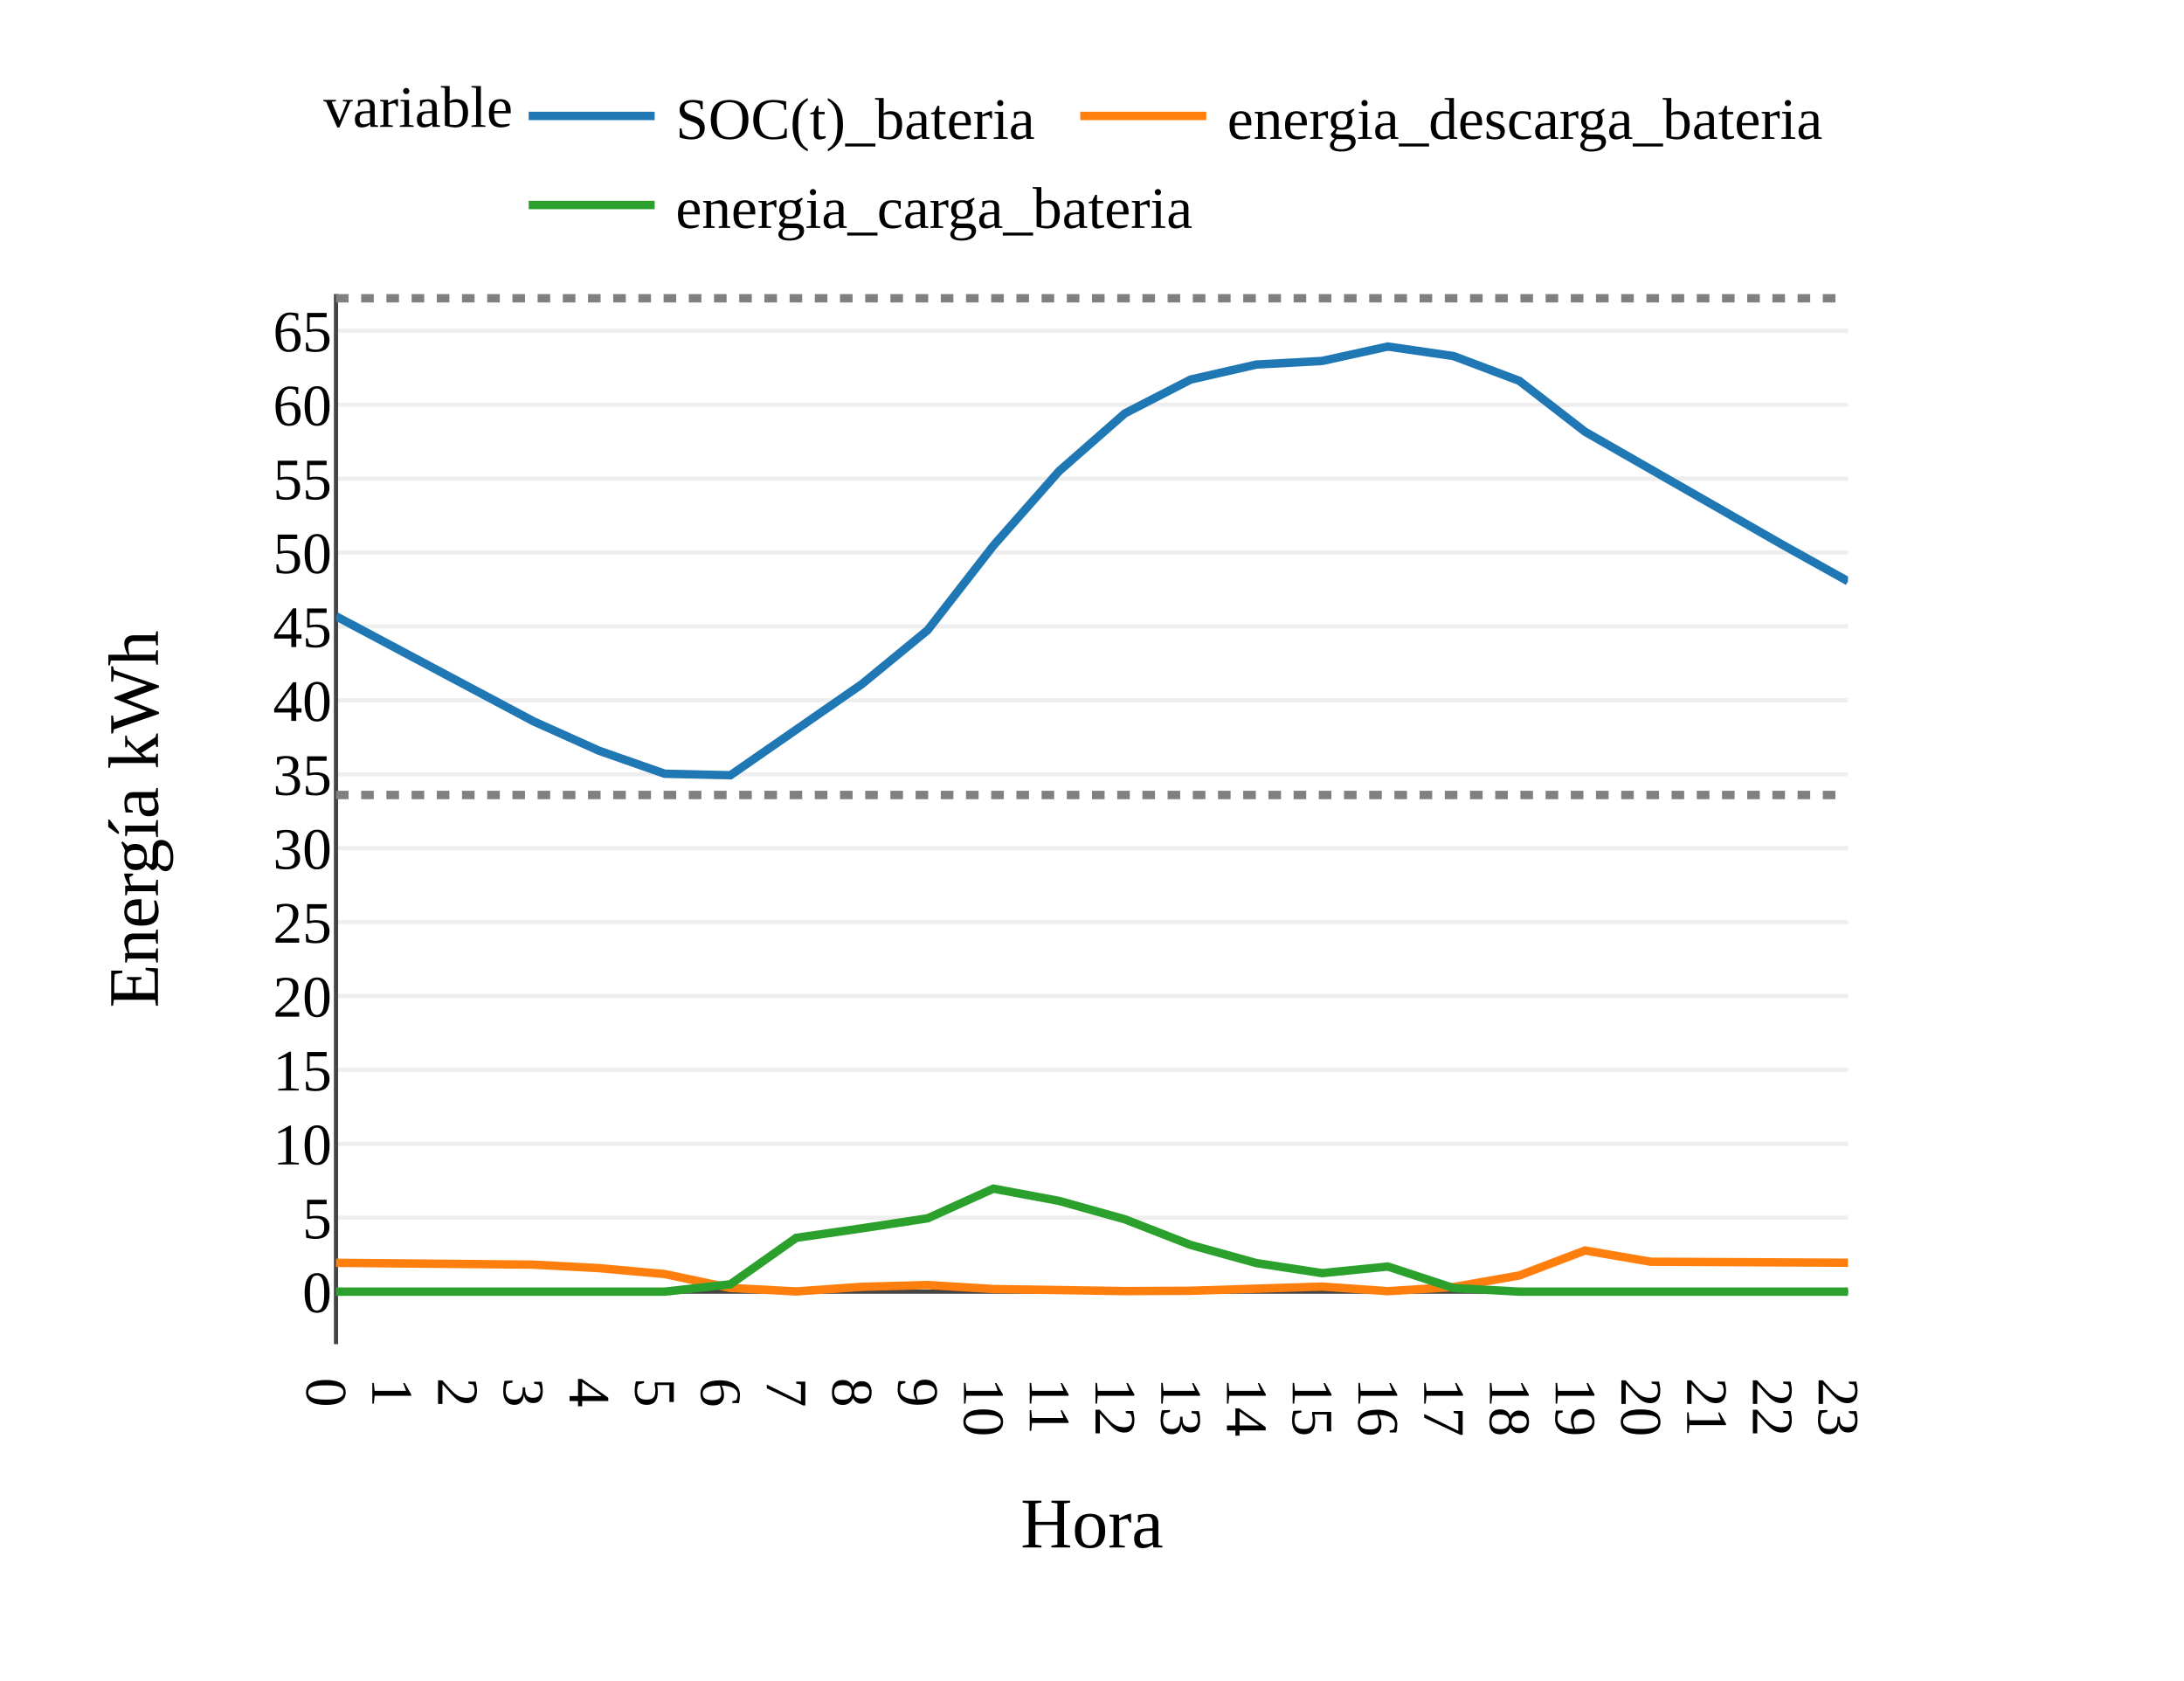
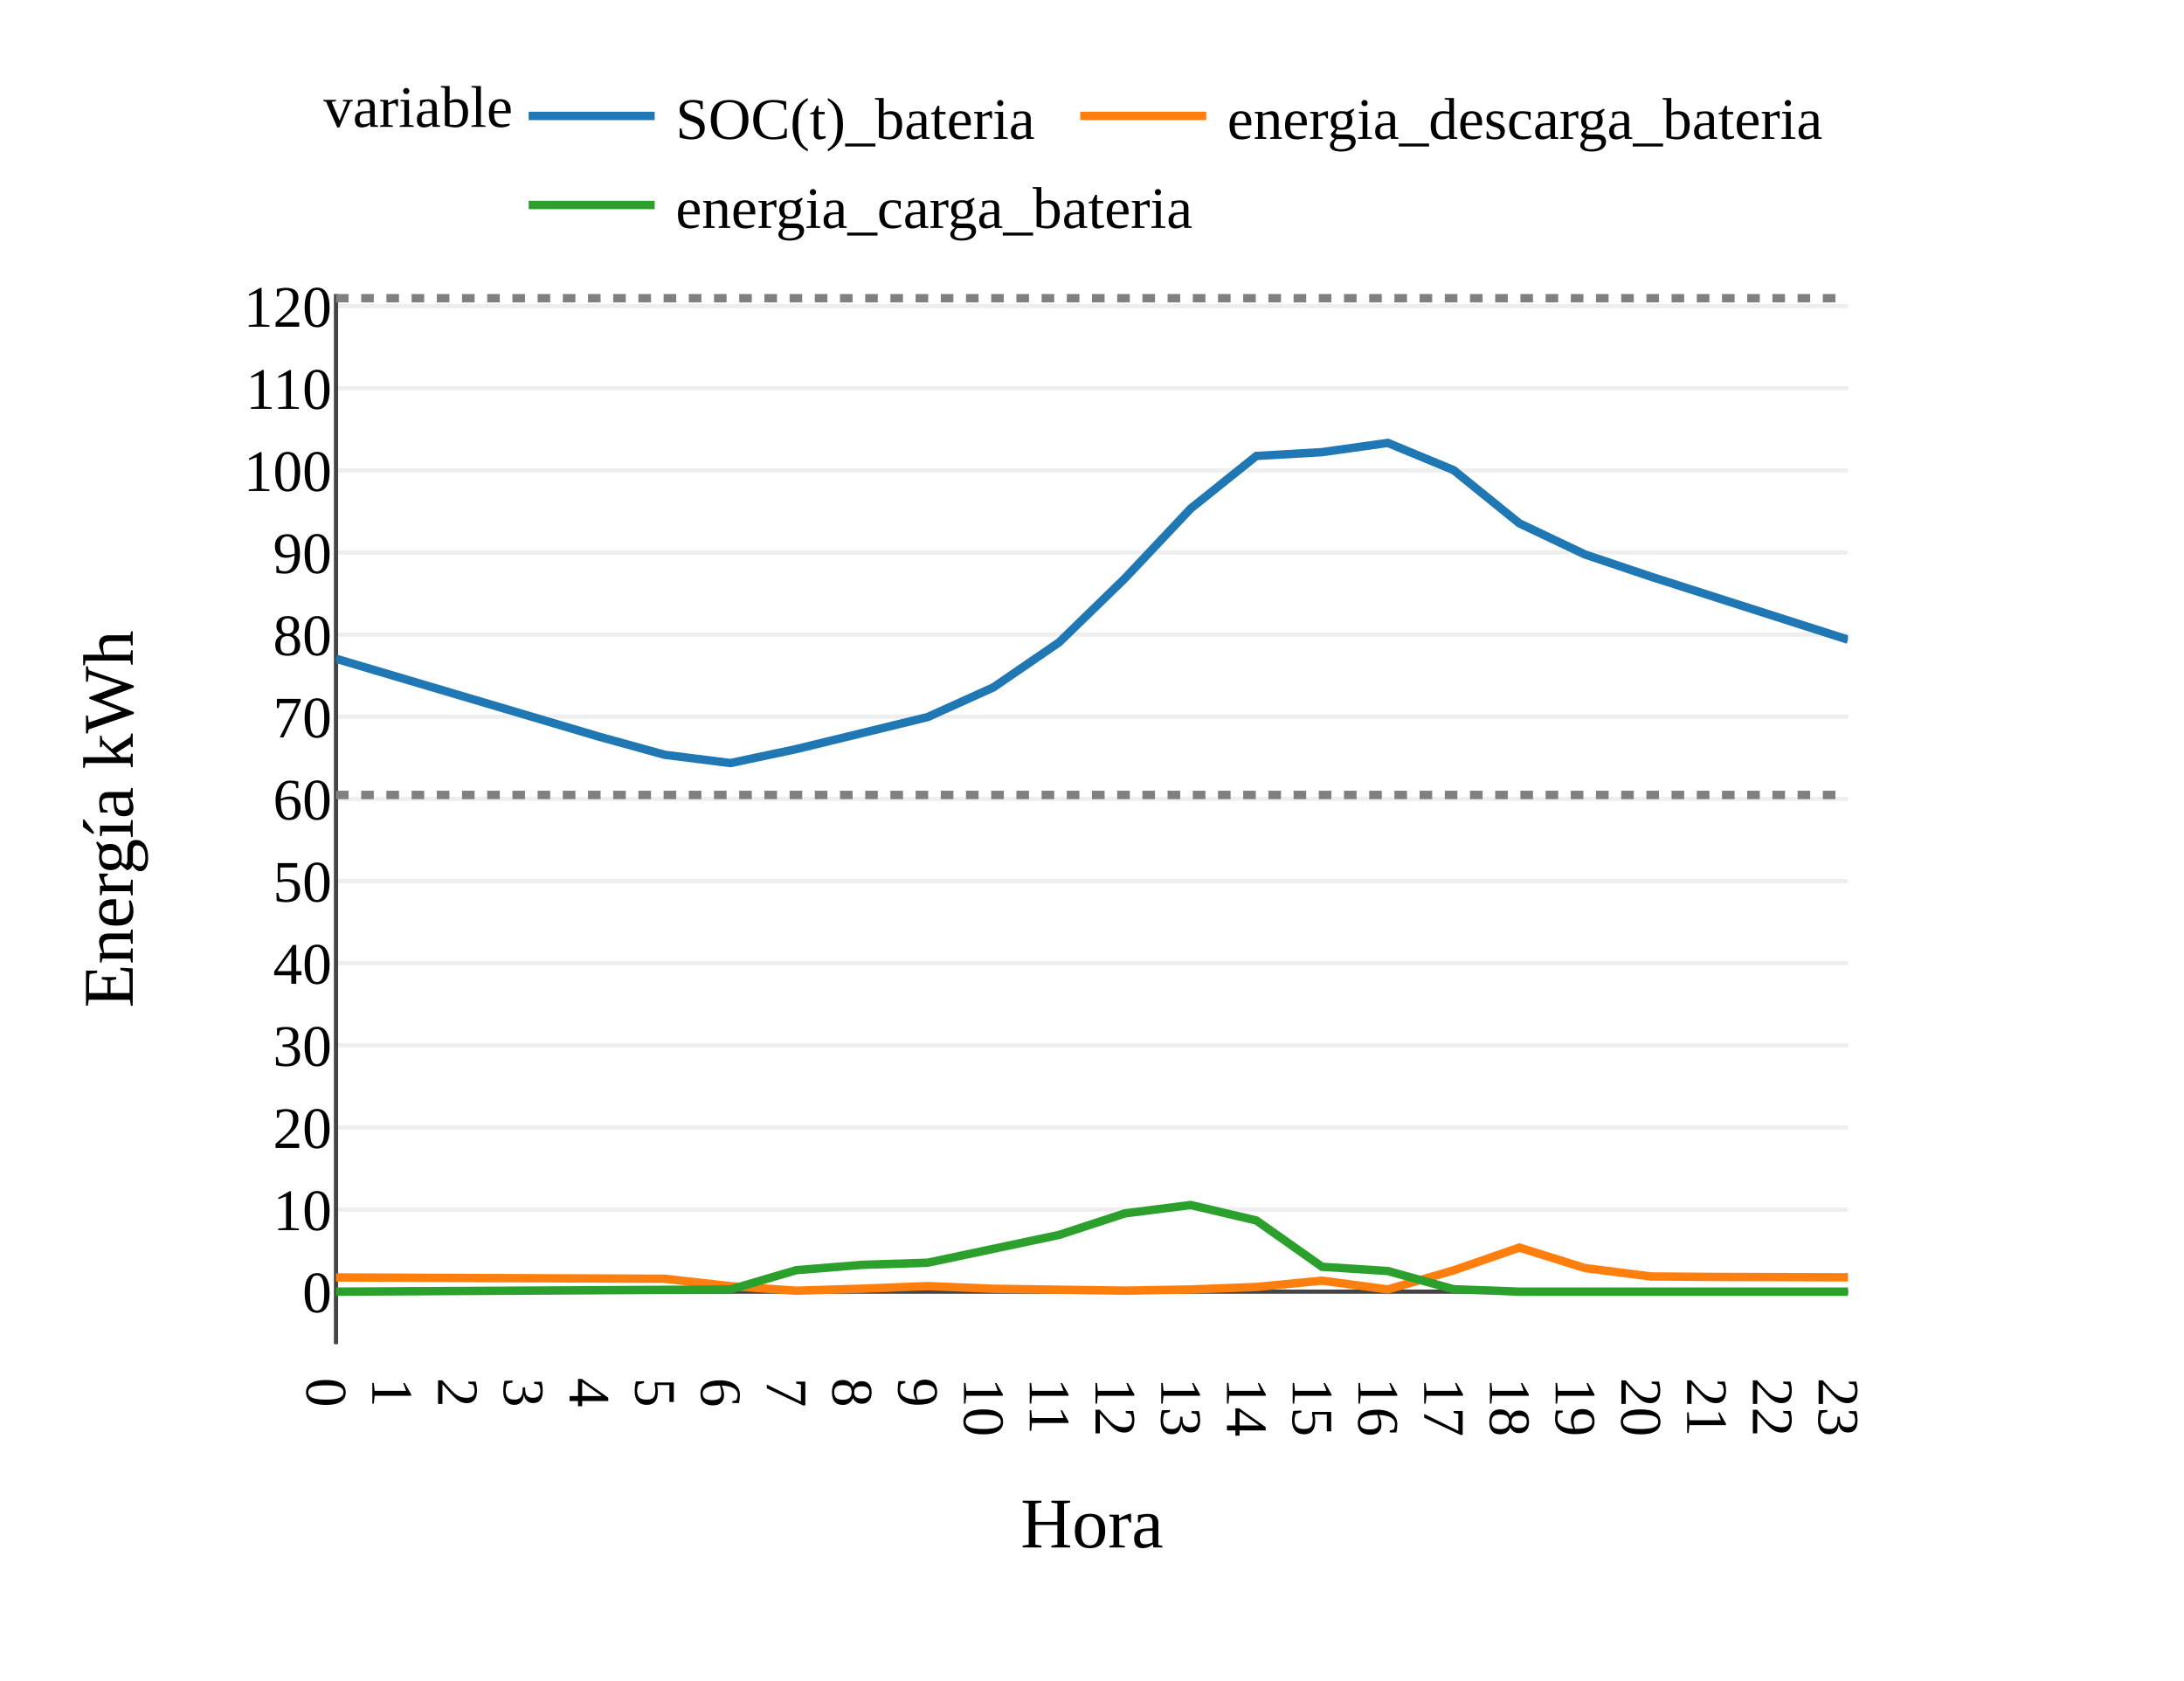
<svg xmlns="http://www.w3.org/2000/svg" class="main-svg" width="520" height="400" style="" viewBox="0 0 520 400">
  <rect x="0" y="0" width="520" height="400" style="fill: rgb(255, 255, 255); fill-opacity: 1;" />
-   <defs id="defs-efb7f2">
+   <defs id="defs-5bd6de">
    <g class="clips">
-       <clipPath id="clipefb7f2xyplot" class="plotclip">
+       <clipPath id="clip5bd6dexyplot" class="plotclip">
        <rect width="360" height="250" />
      </clipPath>
-       <clipPath class="axesclip" id="clipefb7f2x">
+       <clipPath class="axesclip" id="clip5bd6dex">
        <rect x="80" y="0" width="360" height="400" />
      </clipPath>
-       <clipPath class="axesclip" id="clipefb7f2y">
+       <clipPath class="axesclip" id="clip5bd6dey">
        <rect x="0" y="70" width="520" height="250" />
      </clipPath>
-       <clipPath class="axesclip" id="clipefb7f2xy">
+       <clipPath class="axesclip" id="clip5bd6dexy">
        <rect x="80" y="70" width="360" height="250" />
      </clipPath>
    </g>
    <g class="gradients" />
  </defs>
  <g class="bglayer" />
  <g class="layer-below">
    <g class="imagelayer" />
    <g class="shapelayer" />
  </g>
  <g class="cartesianlayer">
    <g class="subplot xy">
      <g class="layer-subplot">
        <g class="shapelayer" />
        <g class="imagelayer" />
      </g>
      <g class="gridlayer">
        <g class="x" />
        <g class="y">
-           <path class="ygrid crisp" transform="translate(0,289.9)" d="M80,0h360" style="stroke: rgb(238, 238, 238); stroke-opacity: 1; stroke-width: 1px;" />
-           <path class="ygrid crisp" transform="translate(0,272.31)" d="M80,0h360" style="stroke: rgb(238, 238, 238); stroke-opacity: 1; stroke-width: 1px;" />
-           <path class="ygrid crisp" transform="translate(0,254.71)" d="M80,0h360" style="stroke: rgb(238, 238, 238); stroke-opacity: 1; stroke-width: 1px;" />
-           <path class="ygrid crisp" transform="translate(0,237.12)" d="M80,0h360" style="stroke: rgb(238, 238, 238); stroke-opacity: 1; stroke-width: 1px;" />
-           <path class="ygrid crisp" transform="translate(0,219.52)" d="M80,0h360" style="stroke: rgb(238, 238, 238); stroke-opacity: 1; stroke-width: 1px;" />
-           <path class="ygrid crisp" transform="translate(0,201.93)" d="M80,0h360" style="stroke: rgb(238, 238, 238); stroke-opacity: 1; stroke-width: 1px;" />
-           <path class="ygrid crisp" transform="translate(0,184.33)" d="M80,0h360" style="stroke: rgb(238, 238, 238); stroke-opacity: 1; stroke-width: 1px;" />
-           <path class="ygrid crisp" transform="translate(0,166.73)" d="M80,0h360" style="stroke: rgb(238, 238, 238); stroke-opacity: 1; stroke-width: 1px;" />
-           <path class="ygrid crisp" transform="translate(0,149.14)" d="M80,0h360" style="stroke: rgb(238, 238, 238); stroke-opacity: 1; stroke-width: 1px;" />
-           <path class="ygrid crisp" transform="translate(0,131.54)" d="M80,0h360" style="stroke: rgb(238, 238, 238); stroke-opacity: 1; stroke-width: 1px;" />
-           <path class="ygrid crisp" transform="translate(0,113.95)" d="M80,0h360" style="stroke: rgb(238, 238, 238); stroke-opacity: 1; stroke-width: 1px;" />
-           <path class="ygrid crisp" transform="translate(0,96.35)" d="M80,0h360" style="stroke: rgb(238, 238, 238); stroke-opacity: 1; stroke-width: 1px;" />
-           <path class="ygrid crisp" transform="translate(0,78.76)" d="M80,0h360" style="stroke: rgb(238, 238, 238); stroke-opacity: 1; stroke-width: 1px;" />
+           <path class="ygrid crisp" transform="translate(0,287.95)" d="M80,0h360" style="stroke: rgb(238, 238, 238); stroke-opacity: 1; stroke-width: 1px;" />
+           <path class="ygrid crisp" transform="translate(0,268.4)" d="M80,0h360" style="stroke: rgb(238, 238, 238); stroke-opacity: 1; stroke-width: 1px;" />
+           <path class="ygrid crisp" transform="translate(0,248.84)" d="M80,0h360" style="stroke: rgb(238, 238, 238); stroke-opacity: 1; stroke-width: 1px;" />
+           <path class="ygrid crisp" transform="translate(0,229.29)" d="M80,0h360" style="stroke: rgb(238, 238, 238); stroke-opacity: 1; stroke-width: 1px;" />
+           <path class="ygrid crisp" transform="translate(0,209.74)" d="M80,0h360" style="stroke: rgb(238, 238, 238); stroke-opacity: 1; stroke-width: 1px;" />
+           <path class="ygrid crisp" transform="translate(0,190.19)" d="M80,0h360" style="stroke: rgb(238, 238, 238); stroke-opacity: 1; stroke-width: 1px;" />
+           <path class="ygrid crisp" transform="translate(0,170.64)" d="M80,0h360" style="stroke: rgb(238, 238, 238); stroke-opacity: 1; stroke-width: 1px;" />
+           <path class="ygrid crisp" transform="translate(0,151.08)" d="M80,0h360" style="stroke: rgb(238, 238, 238); stroke-opacity: 1; stroke-width: 1px;" />
+           <path class="ygrid crisp" transform="translate(0,131.53)" d="M80,0h360" style="stroke: rgb(238, 238, 238); stroke-opacity: 1; stroke-width: 1px;" />
+           <path class="ygrid crisp" transform="translate(0,111.98)" d="M80,0h360" style="stroke: rgb(238, 238, 238); stroke-opacity: 1; stroke-width: 1px;" />
+           <path class="ygrid crisp" transform="translate(0,92.43)" d="M80,0h360" style="stroke: rgb(238, 238, 238); stroke-opacity: 1; stroke-width: 1px;" />
+           <path class="ygrid crisp" transform="translate(0,72.88)" d="M80,0h360" style="stroke: rgb(238, 238, 238); stroke-opacity: 1; stroke-width: 1px;" />
        </g>
      </g>
      <g class="zerolinelayer">
        <path class="xzl zl crisp" transform="translate(80,0)" d="M0,70v250" style="stroke: rgb(68, 68, 68); stroke-opacity: 1; stroke-width: 1px;" />
        <path class="yzl zl crisp" transform="translate(0,307.5)" d="M80,0h360" style="stroke: rgb(68, 68, 68); stroke-opacity: 1; stroke-width: 1px;" />
      </g>
      <path class="xlines-below" />
      <path class="ylines-below" />
      <g class="overlines-below" />
      <g class="xaxislayer-below" />
      <g class="yaxislayer-below" />
      <g class="overaxes-below" />
-       <g class="plot" transform="translate(80,70)" clip-path="url('#clipefb7f2xyplot')">
+       <g class="plot" transform="translate(80,70)" clip-path="url('#clip5bd6dexyplot')">
        <g class="scatterlayer mlayer">
-           <g class="trace scatter trace52498d" style="stroke-miterlimit: 2; opacity: 1;">
+           <g class="trace scatter trace68b2e5" style="stroke-miterlimit: 2; opacity: 1;">
            <g class="fills" />
            <g class="errorbars" />
            <g class="lines">
-               <path class="js-line" d="M0,76.71L46.96,101.69L62.61,108.72L78.26,114.2L93.91,114.56L125.22,92.86L140.87,80.01L156.52,59.9L172.17,42.15L187.83,28.41L203.48,20.36L219.13,16.79L234.78,15.93L250.43,12.5L266.09,14.77L281.74,20.67L297.39,32.78L344.35,59.66L360,68.38" style="vector-effect: non-scaling-stroke; fill: none; stroke: rgb(31, 119, 180); stroke-opacity: 1; stroke-width: 2px; opacity: 1;" />
+               <path class="js-line" d="M0,86.82L62.61,105.37L78.26,109.69L93.91,111.66L109.57,108.34L140.87,100.71L156.52,93.64L172.17,82.92L187.83,67.69L203.48,51.09L219.13,38.55L234.78,37.64L250.43,35.44L266.09,41.92L281.74,54.58L297.39,62.01L313.04,67.27L360,82.29" style="vector-effect: non-scaling-stroke; fill: none; stroke: rgb(31, 119, 180); stroke-opacity: 1; stroke-width: 2px; opacity: 1;" />
            </g>
            <g class="points" />
            <g class="text" />
          </g>
-           <g class="trace scatter trace04cb97" style="stroke-miterlimit: 2; opacity: 1;">
+           <g class="trace scatter traceaf7a85" style="stroke-miterlimit: 2; opacity: 1;">
            <g class="fills" />
            <g class="errorbars" />
            <g class="lines">
-               <path class="js-line" d="M0,230.64L46.96,231.07L62.61,231.9L78.26,233.31L93.91,236.62L109.57,237.45L125.22,236.35L140.87,235.92L156.52,236.88L187.83,237.37L203.48,237.29L234.78,236.29L250.43,237.39L266.09,236.4L281.74,233.65L297.39,227.7L313.04,230.38L360,230.62" style="vector-effect: non-scaling-stroke; fill: none; stroke: rgb(255, 127, 14); stroke-opacity: 1; stroke-width: 2px; opacity: 1;" />
+               <path class="js-line" d="M0,234.12L78.26,234.43L93.91,236.19L109.57,237.27L125.22,236.79L140.87,236.18L156.52,236.81L187.83,237.26L203.48,236.98L219.13,236.39L234.78,234.88L250.43,236.97L266.09,232.44L281.74,227.01L297.39,231.89L313.04,233.88L328.7,234L360,234.09" style="vector-effect: non-scaling-stroke; fill: none; stroke: rgb(255, 127, 14); stroke-opacity: 1; stroke-width: 2px; opacity: 1;" />
            </g>
            <g class="points" />
            <g class="text" />
          </g>
-           <g class="trace scatter trace00f021" style="stroke-miterlimit: 2; opacity: 1;">
+           <g class="trace scatter trace258e06" style="stroke-miterlimit: 2; opacity: 1;">
            <g class="fills" />
            <g class="errorbars" />
            <g class="lines">
-               <path class="js-line" d="M0,237.5L78.26,237.5L93.91,235.74L109.57,224.69L125.22,222.42L140.87,220.04L156.52,212.98L172.17,215.9L187.83,220.28L203.48,226.38L219.13,230.7L234.78,233.09L250.43,231.52L266.09,236.65L281.74,237.5L360,237.5" style="vector-effect: non-scaling-stroke; fill: none; stroke: rgb(44, 160, 44); stroke-opacity: 1; stroke-width: 2px; opacity: 1;" />
+               <path class="js-line" d="M0,237.5L93.91,236.98L109.57,232.39L125.22,231.12L140.87,230.61L172.17,223.99L187.83,218.87L203.48,216.87L219.13,220.56L234.78,231.58L250.43,232.59L266.09,236.92L281.74,237.5L360,237.5" style="vector-effect: non-scaling-stroke; fill: none; stroke: rgb(44, 160, 44); stroke-opacity: 1; stroke-width: 2px; opacity: 1;" />
            </g>
            <g class="points" />
            <g class="text" />
          </g>
        </g>
      </g>
      <g class="overplot" />
      <path class="xlines-above crisp" d="M0,0" style="fill: none;" />
      <path class="ylines-above crisp" d="M0,0" style="fill: none;" />
      <g class="overlines-above" />
      <g class="xaxislayer-above">
        <g class="xtick">
          <text text-anchor="start" x="0" y="335" transform="translate(80,0) rotate(90,0,328)" style="font-family: 'Times New Roman'; font-size: 14px; fill: rgb(0, 0, 0); fill-opacity: 1; white-space: pre;">0</text>
        </g>
        <g class="xtick">
          <text text-anchor="start" x="0" y="335" transform="translate(95.65,0) rotate(90,0,328)" style="font-family: 'Times New Roman'; font-size: 14px; fill: rgb(0, 0, 0); fill-opacity: 1; white-space: pre;">1</text>
        </g>
        <g class="xtick">
          <text text-anchor="start" x="0" y="335" transform="translate(111.3,0) rotate(90,0,328)" style="font-family: 'Times New Roman'; font-size: 14px; fill: rgb(0, 0, 0); fill-opacity: 1; white-space: pre;">2</text>
        </g>
        <g class="xtick">
          <text text-anchor="start" x="0" y="335" transform="translate(126.96,0) rotate(90,0,328)" style="font-family: 'Times New Roman'; font-size: 14px; fill: rgb(0, 0, 0); fill-opacity: 1; white-space: pre;">3</text>
        </g>
        <g class="xtick">
          <text text-anchor="start" x="0" y="335" transform="translate(142.61,0) rotate(90,0,328)" style="font-family: 'Times New Roman'; font-size: 14px; fill: rgb(0, 0, 0); fill-opacity: 1; white-space: pre;">4</text>
        </g>
        <g class="xtick">
          <text text-anchor="start" x="0" y="335" transform="translate(158.26,0) rotate(90,0,328)" style="font-family: 'Times New Roman'; font-size: 14px; fill: rgb(0, 0, 0); fill-opacity: 1; white-space: pre;">5</text>
        </g>
        <g class="xtick">
          <text text-anchor="start" x="0" y="335" transform="translate(173.91,0) rotate(90,0,328)" style="font-family: 'Times New Roman'; font-size: 14px; fill: rgb(0, 0, 0); fill-opacity: 1; white-space: pre;">6</text>
        </g>
        <g class="xtick">
          <text text-anchor="start" x="0" y="335" transform="translate(189.57,0) rotate(90,0,328)" style="font-family: 'Times New Roman'; font-size: 14px; fill: rgb(0, 0, 0); fill-opacity: 1; white-space: pre;">7</text>
        </g>
        <g class="xtick">
          <text text-anchor="start" x="0" y="335" transform="translate(205.22,0) rotate(90,0,328)" style="font-family: 'Times New Roman'; font-size: 14px; fill: rgb(0, 0, 0); fill-opacity: 1; white-space: pre;">8</text>
        </g>
        <g class="xtick">
          <text text-anchor="start" x="0" y="335" transform="translate(220.87,0) rotate(90,0,328)" style="font-family: 'Times New Roman'; font-size: 14px; fill: rgb(0, 0, 0); fill-opacity: 1; white-space: pre;">9</text>
        </g>
        <g class="xtick">
          <text text-anchor="start" x="0" y="335" transform="translate(236.52,0) rotate(90,0,328)" style="font-family: 'Times New Roman'; font-size: 14px; fill: rgb(0, 0, 0); fill-opacity: 1; white-space: pre;">10</text>
        </g>
        <g class="xtick">
          <text text-anchor="start" x="0" y="335" transform="translate(252.17,0) rotate(90,0,328)" style="font-family: 'Times New Roman'; font-size: 14px; fill: rgb(0, 0, 0); fill-opacity: 1; white-space: pre;">11</text>
        </g>
        <g class="xtick">
          <text text-anchor="start" x="0" y="335" transform="translate(267.83,0) rotate(90,0,328)" style="font-family: 'Times New Roman'; font-size: 14px; fill: rgb(0, 0, 0); fill-opacity: 1; white-space: pre;">12</text>
        </g>
        <g class="xtick">
          <text text-anchor="start" x="0" y="335" transform="translate(283.48,0) rotate(90,0,328)" style="font-family: 'Times New Roman'; font-size: 14px; fill: rgb(0, 0, 0); fill-opacity: 1; white-space: pre;">13</text>
        </g>
        <g class="xtick">
          <text text-anchor="start" x="0" y="335" transform="translate(299.13,0) rotate(90,0,328)" style="font-family: 'Times New Roman'; font-size: 14px; fill: rgb(0, 0, 0); fill-opacity: 1; white-space: pre;">14</text>
        </g>
        <g class="xtick">
          <text text-anchor="start" x="0" y="335" transform="translate(314.78,0) rotate(90,0,328)" style="font-family: 'Times New Roman'; font-size: 14px; fill: rgb(0, 0, 0); fill-opacity: 1; white-space: pre;">15</text>
        </g>
        <g class="xtick">
          <text text-anchor="start" x="0" y="335" transform="translate(330.43,0) rotate(90,0,328)" style="font-family: 'Times New Roman'; font-size: 14px; fill: rgb(0, 0, 0); fill-opacity: 1; white-space: pre;">16</text>
        </g>
        <g class="xtick">
          <text text-anchor="start" x="0" y="335" transform="translate(346.09,0) rotate(90,0,328)" style="font-family: 'Times New Roman'; font-size: 14px; fill: rgb(0, 0, 0); fill-opacity: 1; white-space: pre;">17</text>
        </g>
        <g class="xtick">
          <text text-anchor="start" x="0" y="335" transform="translate(361.74,0) rotate(90,0,328)" style="font-family: 'Times New Roman'; font-size: 14px; fill: rgb(0, 0, 0); fill-opacity: 1; white-space: pre;">18</text>
        </g>
        <g class="xtick">
          <text text-anchor="start" x="0" y="335" transform="translate(377.39,0) rotate(90,0,328)" style="font-family: 'Times New Roman'; font-size: 14px; fill: rgb(0, 0, 0); fill-opacity: 1; white-space: pre;">19</text>
        </g>
        <g class="xtick">
          <text text-anchor="start" x="0" y="335" transform="translate(393.04,0) rotate(90,0,328)" style="font-family: 'Times New Roman'; font-size: 14px; fill: rgb(0, 0, 0); fill-opacity: 1; white-space: pre;">20</text>
        </g>
        <g class="xtick">
          <text text-anchor="start" x="0" y="335" transform="translate(408.7,0) rotate(90,0,328)" style="font-family: 'Times New Roman'; font-size: 14px; fill: rgb(0, 0, 0); fill-opacity: 1; white-space: pre;">21</text>
        </g>
        <g class="xtick">
          <text text-anchor="start" x="0" y="335" transform="translate(424.35,0) rotate(90,0,328)" style="font-family: 'Times New Roman'; font-size: 14px; fill: rgb(0, 0, 0); fill-opacity: 1; white-space: pre;">22</text>
        </g>
        <g class="xtick">
          <text text-anchor="start" x="0" y="335" transform="translate(440,0) rotate(90,0,328)" style="font-family: 'Times New Roman'; font-size: 14px; fill: rgb(0, 0, 0); fill-opacity: 1; white-space: pre;">23</text>
        </g>
      </g>
      <g class="yaxislayer-above">
        <g class="ytick">
          <text text-anchor="end" x="79" y="4.9" transform="translate(0,307.5)" style="font-family: 'Times New Roman'; font-size: 14px; fill: rgb(0, 0, 0); fill-opacity: 1; white-space: pre;">0</text>
        </g>
        <g class="ytick">
-           <text text-anchor="end" x="79" y="4.9" transform="translate(0,289.9)" style="font-family: 'Times New Roman'; font-size: 14px; fill: rgb(0, 0, 0); fill-opacity: 1; white-space: pre;">5</text>
-         </g>
-         <g class="ytick">
-           <text text-anchor="end" x="79" y="4.9" transform="translate(0,272.31)" style="font-family: 'Times New Roman'; font-size: 14px; fill: rgb(0, 0, 0); fill-opacity: 1; white-space: pre;">10</text>
-         </g>
-         <g class="ytick">
-           <text text-anchor="end" x="79" y="4.9" transform="translate(0,254.71)" style="font-family: 'Times New Roman'; font-size: 14px; fill: rgb(0, 0, 0); fill-opacity: 1; white-space: pre;">15</text>
-         </g>
-         <g class="ytick">
-           <text text-anchor="end" x="79" y="4.9" transform="translate(0,237.12)" style="font-family: 'Times New Roman'; font-size: 14px; fill: rgb(0, 0, 0); fill-opacity: 1; white-space: pre;">20</text>
-         </g>
-         <g class="ytick">
-           <text text-anchor="end" x="79" y="4.9" transform="translate(0,219.52)" style="font-family: 'Times New Roman'; font-size: 14px; fill: rgb(0, 0, 0); fill-opacity: 1; white-space: pre;">25</text>
-         </g>
-         <g class="ytick">
-           <text text-anchor="end" x="79" y="4.9" transform="translate(0,201.93)" style="font-family: 'Times New Roman'; font-size: 14px; fill: rgb(0, 0, 0); fill-opacity: 1; white-space: pre;">30</text>
-         </g>
-         <g class="ytick">
-           <text text-anchor="end" x="79" y="4.9" transform="translate(0,184.33)" style="font-family: 'Times New Roman'; font-size: 14px; fill: rgb(0, 0, 0); fill-opacity: 1; white-space: pre;">35</text>
-         </g>
-         <g class="ytick">
-           <text text-anchor="end" x="79" y="4.9" transform="translate(0,166.73)" style="font-family: 'Times New Roman'; font-size: 14px; fill: rgb(0, 0, 0); fill-opacity: 1; white-space: pre;">40</text>
-         </g>
-         <g class="ytick">
-           <text text-anchor="end" x="79" y="4.9" transform="translate(0,149.14)" style="font-family: 'Times New Roman'; font-size: 14px; fill: rgb(0, 0, 0); fill-opacity: 1; white-space: pre;">45</text>
-         </g>
-         <g class="ytick">
-           <text text-anchor="end" x="79" y="4.9" transform="translate(0,131.54)" style="font-family: 'Times New Roman'; font-size: 14px; fill: rgb(0, 0, 0); fill-opacity: 1; white-space: pre;">50</text>
-         </g>
-         <g class="ytick">
-           <text text-anchor="end" x="79" y="4.9" transform="translate(0,113.95)" style="font-family: 'Times New Roman'; font-size: 14px; fill: rgb(0, 0, 0); fill-opacity: 1; white-space: pre;">55</text>
-         </g>
-         <g class="ytick">
-           <text text-anchor="end" x="79" y="4.9" transform="translate(0,96.35)" style="font-family: 'Times New Roman'; font-size: 14px; fill: rgb(0, 0, 0); fill-opacity: 1; white-space: pre;">60</text>
-         </g>
-         <g class="ytick">
-           <text text-anchor="end" x="79" y="4.9" transform="translate(0,78.76)" style="font-family: 'Times New Roman'; font-size: 14px; fill: rgb(0, 0, 0); fill-opacity: 1; white-space: pre;">65</text>
+           <text text-anchor="end" x="79" y="4.9" transform="translate(0,287.95)" style="font-family: 'Times New Roman'; font-size: 14px; fill: rgb(0, 0, 0); fill-opacity: 1; white-space: pre;">10</text>
+         </g>
+         <g class="ytick">
+           <text text-anchor="end" x="79" y="4.9" transform="translate(0,268.4)" style="font-family: 'Times New Roman'; font-size: 14px; fill: rgb(0, 0, 0); fill-opacity: 1; white-space: pre;">20</text>
+         </g>
+         <g class="ytick">
+           <text text-anchor="end" x="79" y="4.9" transform="translate(0,248.84)" style="font-family: 'Times New Roman'; font-size: 14px; fill: rgb(0, 0, 0); fill-opacity: 1; white-space: pre;">30</text>
+         </g>
+         <g class="ytick">
+           <text text-anchor="end" x="79" y="4.9" transform="translate(0,229.29)" style="font-family: 'Times New Roman'; font-size: 14px; fill: rgb(0, 0, 0); fill-opacity: 1; white-space: pre;">40</text>
+         </g>
+         <g class="ytick">
+           <text text-anchor="end" x="79" y="4.9" transform="translate(0,209.74)" style="font-family: 'Times New Roman'; font-size: 14px; fill: rgb(0, 0, 0); fill-opacity: 1; white-space: pre;">50</text>
+         </g>
+         <g class="ytick">
+           <text text-anchor="end" x="79" y="4.9" transform="translate(0,190.19)" style="font-family: 'Times New Roman'; font-size: 14px; fill: rgb(0, 0, 0); fill-opacity: 1; white-space: pre;">60</text>
+         </g>
+         <g class="ytick">
+           <text text-anchor="end" x="79" y="4.9" transform="translate(0,170.64)" style="font-family: 'Times New Roman'; font-size: 14px; fill: rgb(0, 0, 0); fill-opacity: 1; white-space: pre;">70</text>
+         </g>
+         <g class="ytick">
+           <text text-anchor="end" x="79" y="4.9" transform="translate(0,151.08)" style="font-family: 'Times New Roman'; font-size: 14px; fill: rgb(0, 0, 0); fill-opacity: 1; white-space: pre;">80</text>
+         </g>
+         <g class="ytick">
+           <text text-anchor="end" x="79" y="4.9" transform="translate(0,131.53)" style="font-family: 'Times New Roman'; font-size: 14px; fill: rgb(0, 0, 0); fill-opacity: 1; white-space: pre;">90</text>
+         </g>
+         <g class="ytick">
+           <text text-anchor="end" x="79" y="4.9" transform="translate(0,111.98)" style="font-family: 'Times New Roman'; font-size: 14px; fill: rgb(0, 0, 0); fill-opacity: 1; white-space: pre;">100</text>
+         </g>
+         <g class="ytick">
+           <text text-anchor="end" x="79" y="4.9" transform="translate(0,92.43)" style="font-family: 'Times New Roman'; font-size: 14px; fill: rgb(0, 0, 0); fill-opacity: 1; white-space: pre;">110</text>
+         </g>
+         <g class="ytick">
+           <text text-anchor="end" x="79" y="4.9" transform="translate(0,72.88)" style="font-family: 'Times New Roman'; font-size: 14px; fill: rgb(0, 0, 0); fill-opacity: 1; white-space: pre;">120</text>
        </g>
      </g>
      <g class="overaxes-above" />
    </g>
  </g>
  <g class="polarlayer" />
  <g class="ternarylayer" />
  <g class="geolayer" />
  <g class="funnelarealayer" />
  <g class="pielayer" />
  <g class="treemaplayer" />
  <g class="sunburstlayer" />
  <g class="glimages" />
-   <defs id="topdefs-efb7f2">
+   <defs id="topdefs-5bd6de">
    <g class="clips" />
-     <clipPath id="legendefb7f2">
+     <clipPath id="legend5bd6de">
      <rect width="365" height="53" x="0" y="0" />
    </clipPath>
  </defs>
  <g class="layer-above">
    <g class="imagelayer" />
    <g class="shapelayer">
-       <path data-index="0" fill-rule="evenodd" d="M80,189.26L440,189.26" clip-path="url('#clipefb7f2y')" style="opacity: 1; stroke: rgb(128, 128, 128); stroke-opacity: 1; fill: rgb(0, 0, 0); fill-opacity: 0; stroke-dasharray: 3px, 3px; stroke-width: 2px;" />
-       <path data-index="1" fill-rule="evenodd" d="M80,71.01L440,71.01" clip-path="url('#clipefb7f2y')" style="opacity: 1; stroke: rgb(128, 128, 128); stroke-opacity: 1; fill: rgb(0, 0, 0); fill-opacity: 0; stroke-dasharray: 3px, 3px; stroke-width: 2px;" />
+       <path data-index="0" fill-rule="evenodd" d="M80,189.25L440,189.25" clip-path="url('#clip5bd6dey')" style="opacity: 1; stroke: rgb(128, 128, 128); stroke-opacity: 1; fill: rgb(0, 0, 0); fill-opacity: 0; stroke-dasharray: 3px, 3px; stroke-width: 2px;" />
+       <path data-index="1" fill-rule="evenodd" d="M80,71L440,71" clip-path="url('#clip5bd6dey')" style="opacity: 1; stroke: rgb(128, 128, 128); stroke-opacity: 1; fill: rgb(0, 0, 0); fill-opacity: 0; stroke-dasharray: 3px, 3px; stroke-width: 2px;" />
    </g>
  </g>
  <g class="infolayer">
    <g class="legend" pointer-events="all" transform="translate(75,12)">
      <rect class="bg" shape-rendering="crispEdges" width="365" height="53" x="0" y="0" style="stroke: rgb(68, 68, 68); stroke-opacity: 1; fill: rgb(255, 255, 255); fill-opacity: 1; stroke-width: 0px;" />
-       <g class="scrollbox" transform="" clip-path="url('#legendefb7f2')">
+       <g class="scrollbox" transform="" clip-path="url('#legend5bd6de')">
        <text class="legendtitletext" text-anchor="start" x="2" y="18.2" style="font-family: 'Times New Roman'; font-size: 14px; fill: rgb(0, 0, 0); fill-opacity: 1; white-space: pre;">variable</text>
        <g class="groups" transform="">
          <g class="traces" transform="translate(45.875,15.6)" style="opacity: 1;">
            <text class="legendtext" text-anchor="start" x="40" y="5.46" style="font-family: 'Times New Roman'; font-size: 14px; fill: rgb(0, 0, 0); fill-opacity: 1; white-space: pre;">SOC(t)_bateria</text>
            <g class="layers" style="opacity: 1;">
              <g class="legendfill" />
              <g class="legendlines">
                <path class="js-line" d="M5,0h30" style="fill: none; stroke: rgb(31, 119, 180); stroke-opacity: 1; stroke-width: 2px;" />
              </g>
              <g class="legendsymbols">
                <g class="legendpoints" />
              </g>
            </g>
            <rect class="legendtoggle" x="0" y="-10.6" width="128.828" height="21.2" style="fill: rgb(0, 0, 0); fill-opacity: 0;" />
          </g>
        </g>
        <g class="groups" transform="translate(131.3281,0)">
          <g class="traces" transform="translate(45.875,15.6)" style="opacity: 1;">
            <text class="legendtext" text-anchor="start" x="40" y="5.46" style="font-family: 'Times New Roman'; font-size: 14px; fill: rgb(0, 0, 0); fill-opacity: 1; white-space: pre;">energia_descarga_bateria</text>
            <g class="layers" style="opacity: 1;">
              <g class="legendfill" />
              <g class="legendlines">
                <path class="js-line" d="M5,0h30" style="fill: none; stroke: rgb(255, 127, 14); stroke-opacity: 1; stroke-width: 2px;" />
              </g>
              <g class="legendsymbols">
                <g class="legendpoints" />
              </g>
            </g>
            <rect class="legendtoggle" x="0" y="-10.6" width="185.031" height="21.2" style="fill: rgb(0, 0, 0); fill-opacity: 0;" />
          </g>
        </g>
        <g class="groups" transform="translate(0,21.2)">
          <g class="traces" transform="translate(45.875,15.6)" style="opacity: 1;">
            <text class="legendtext" text-anchor="start" x="40" y="5.46" style="font-family: 'Times New Roman'; font-size: 14px; fill: rgb(0, 0, 0); fill-opacity: 1; white-space: pre;">energia_carga_bateria</text>
            <g class="layers" style="opacity: 1;">
              <g class="legendfill" />
              <g class="legendlines">
                <path class="js-line" d="M5,0h30" style="fill: none; stroke: rgb(44, 160, 44); stroke-opacity: 1; stroke-width: 2px;" />
              </g>
              <g class="legendsymbols">
                <g class="legendpoints" />
              </g>
            </g>
            <rect class="legendtoggle" x="0" y="-10.6" width="166.375" height="21.2" style="fill: rgb(0, 0, 0); fill-opacity: 0;" />
          </g>
        </g>
      </g>
      <rect class="scrollbar" rx="20" ry="3" width="0" height="0" x="0" y="0" style="fill: rgb(128, 139, 164); fill-opacity: 1;" />
    </g>
    <g class="g-gtitle" />
    <g class="g-xtitle">
      <text class="xtitle" x="260" y="368.4" text-anchor="middle" style="font-family: 'Times New Roman'; font-size: 17px; fill: rgb(0, 0, 0); opacity: 1; font-weight: normal; white-space: pre;">Hora</text>
    </g>
    <g class="g-ytitle">
-       <text class="ytitle" transform="rotate(-90,37.6,195)" x="37.6" y="195" text-anchor="middle" style="font-family: 'Times New Roman'; font-size: 17px; fill: rgb(0, 0, 0); opacity: 1; font-weight: normal; white-space: pre;">Energía kWh</text>
+       <text class="ytitle" transform="rotate(-90,31.6,195)" x="31.6" y="195" text-anchor="middle" style="font-family: 'Times New Roman'; font-size: 17px; fill: rgb(0, 0, 0); opacity: 1; font-weight: normal; white-space: pre;">Energía kWh</text>
    </g>
  </g>
</svg>
